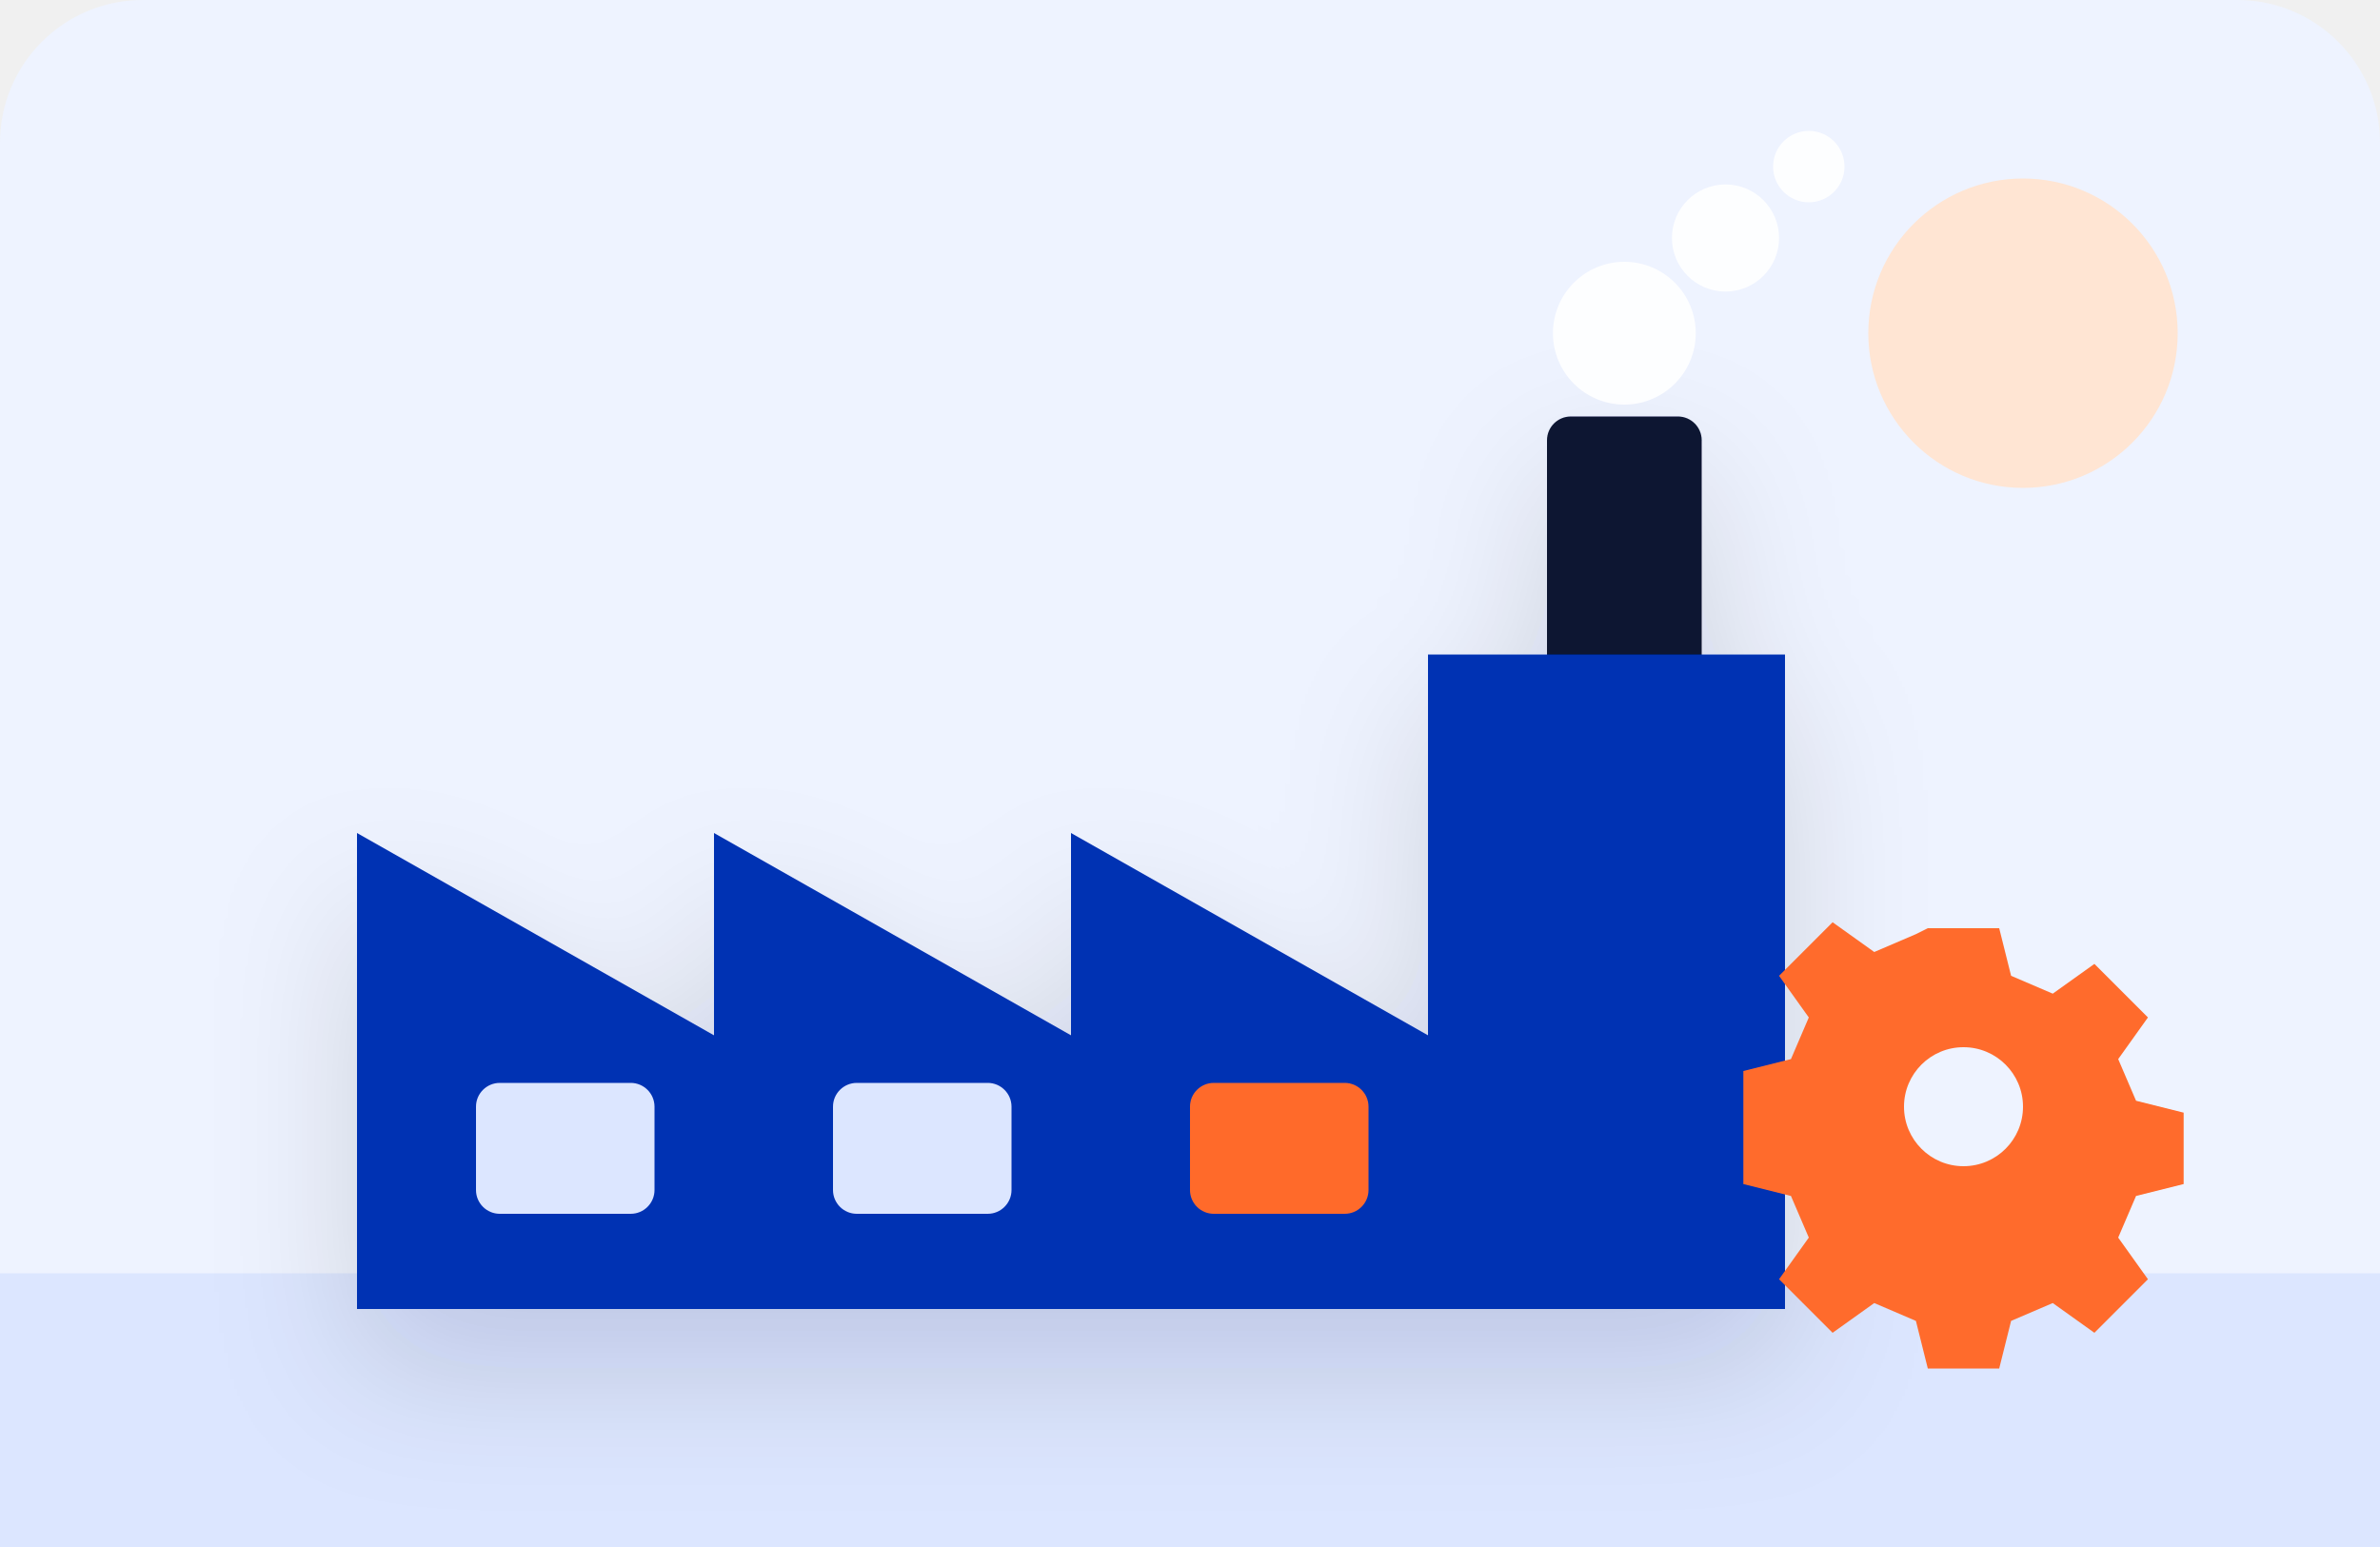
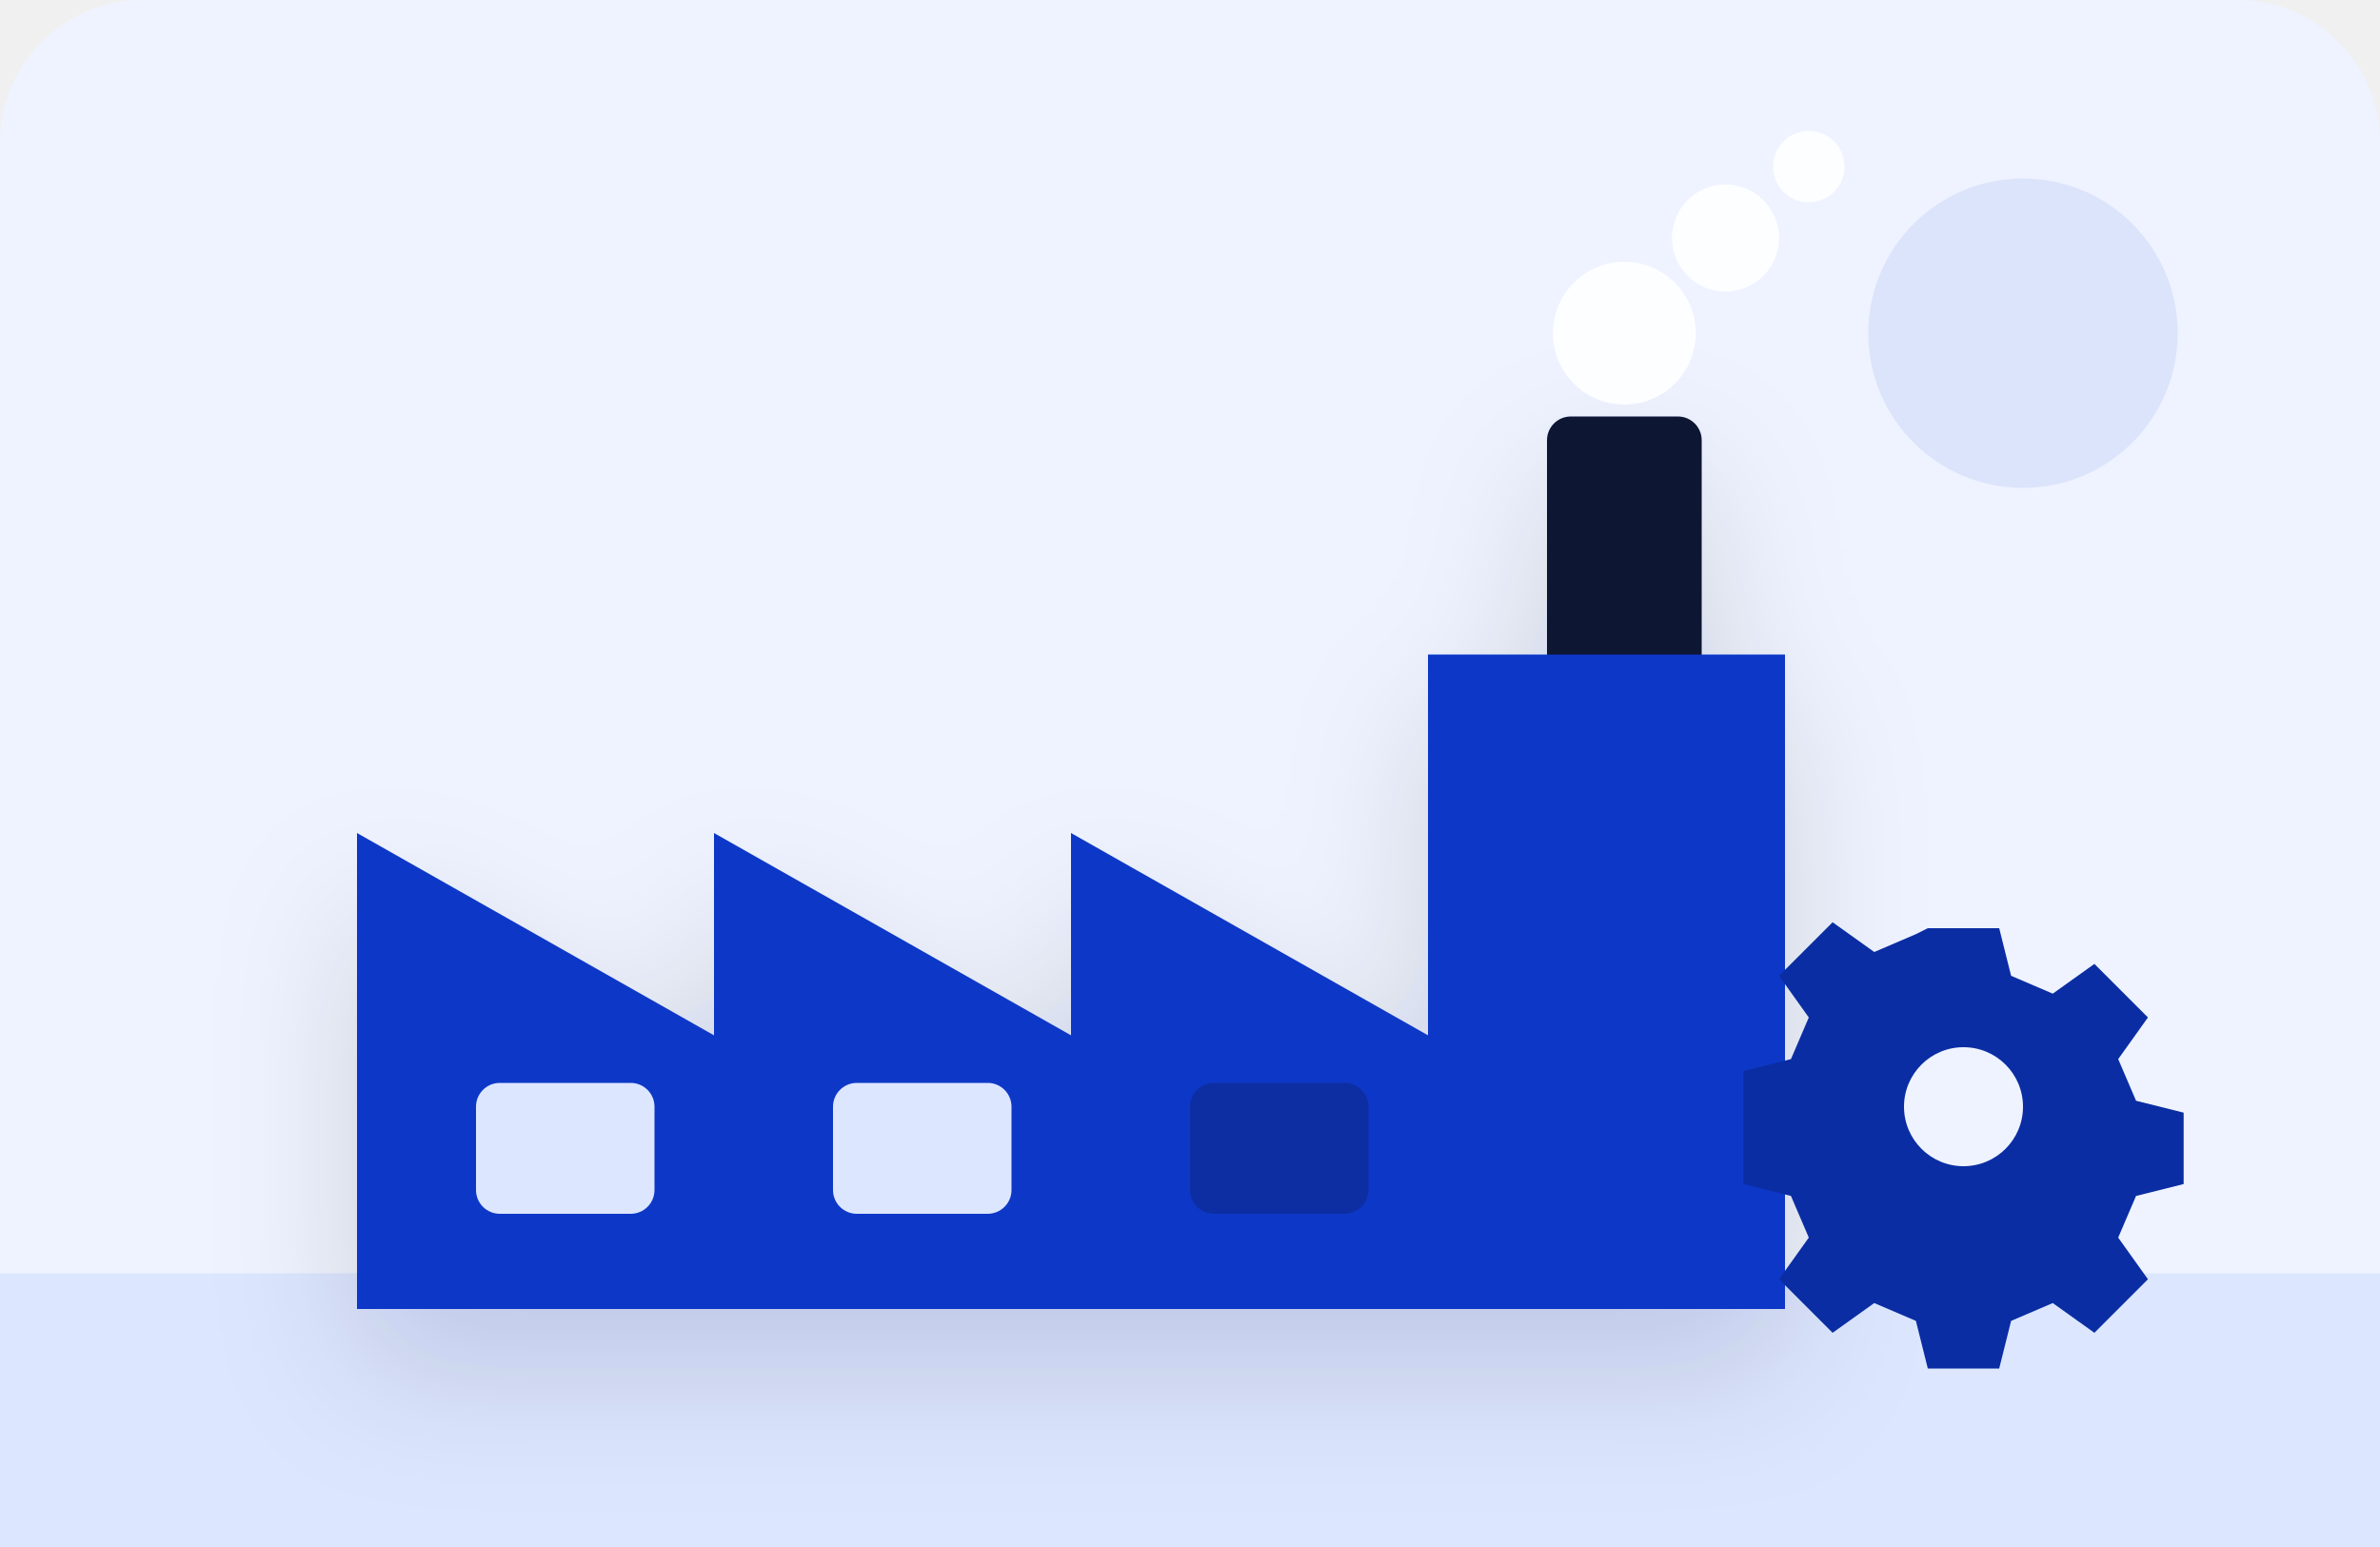
<svg xmlns="http://www.w3.org/2000/svg" viewBox="0 0 400 260" role="img" aria-labelledby="t">
  <defs>
    <filter id="s" x="-50%" y="-50%" width="200%" height="220%">
      <feDropShadow dx="0" dy="10" stdDeviation="12" flood-color="#071233" flood-opacity="0.14" />
    </filter>
  </defs>
  <rect width="400" height="260" rx="24" fill="#EEF3FF" />
-   <circle cx="340" cy="56" r="26" fill="#FFE5D3" />
+   <circle cx="340" cy="56" r="26" fill="#DCE4FB" />
  <rect x="0" y="214" width="400" height="46" fill="#DCE6FF" />
  <g transform="translate(60 70)" filter="url(#s)">
    <rect x="200" y="0" width="26" height="90" rx="4" fill="#071233" />
-     <path d="M0 150V70l60 34V70l60 34V70l60 34V40h60v110z" fill="#0333B3" />
+     <path d="M0 150V70l60 34V70l60 34V70l60 34V40h60v110z" fill="#0C37C7" />
    <rect x="20" y="112" width="30" height="22" rx="4" fill="#DCE6FF" />
    <rect x="80" y="112" width="30" height="22" rx="4" fill="#DCE6FF" />
-     <rect x="140" y="112" width="30" height="22" rx="4" fill="#FF6B2C" />
+     <rect x="140" y="112" width="30" height="22" rx="4" fill="#0A2DA3" />
  </g>
  <g fill="#fff" opacity="0.9">
    <circle cx="273" cy="56" r="12" />
    <circle cx="290" cy="40" r="9" />
    <circle cx="304" cy="28" r="6" />
  </g>
  <g transform="translate(330 186)">
-     <path d="M-6-30h12l2 8 7 3 7-5 9 9-5 7 3 7 8 2v12l-8 2-3 7 5 7-9 9-7-5-7 3-2 8H-6l-2-8-7-3-7 5-9-9 5-7-3-7-8-2V-6l8-2 3-7-5-7 9-9 7 5 7-3z" fill="#FF6B2C" />
+     <path d="M-6-30h12l2 8 7 3 7-5 9 9-5 7 3 7 8 2v12l-8 2-3 7 5 7-9 9-7-5-7 3-2 8H-6l-2-8-7-3-7 5-9-9 5-7-3-7-8-2V-6l8-2 3-7-5-7 9-9 7 5 7-3z" fill="#0A2DA3" />
    <circle r="10" fill="#EEF3FF" />
  </g>
</svg>
